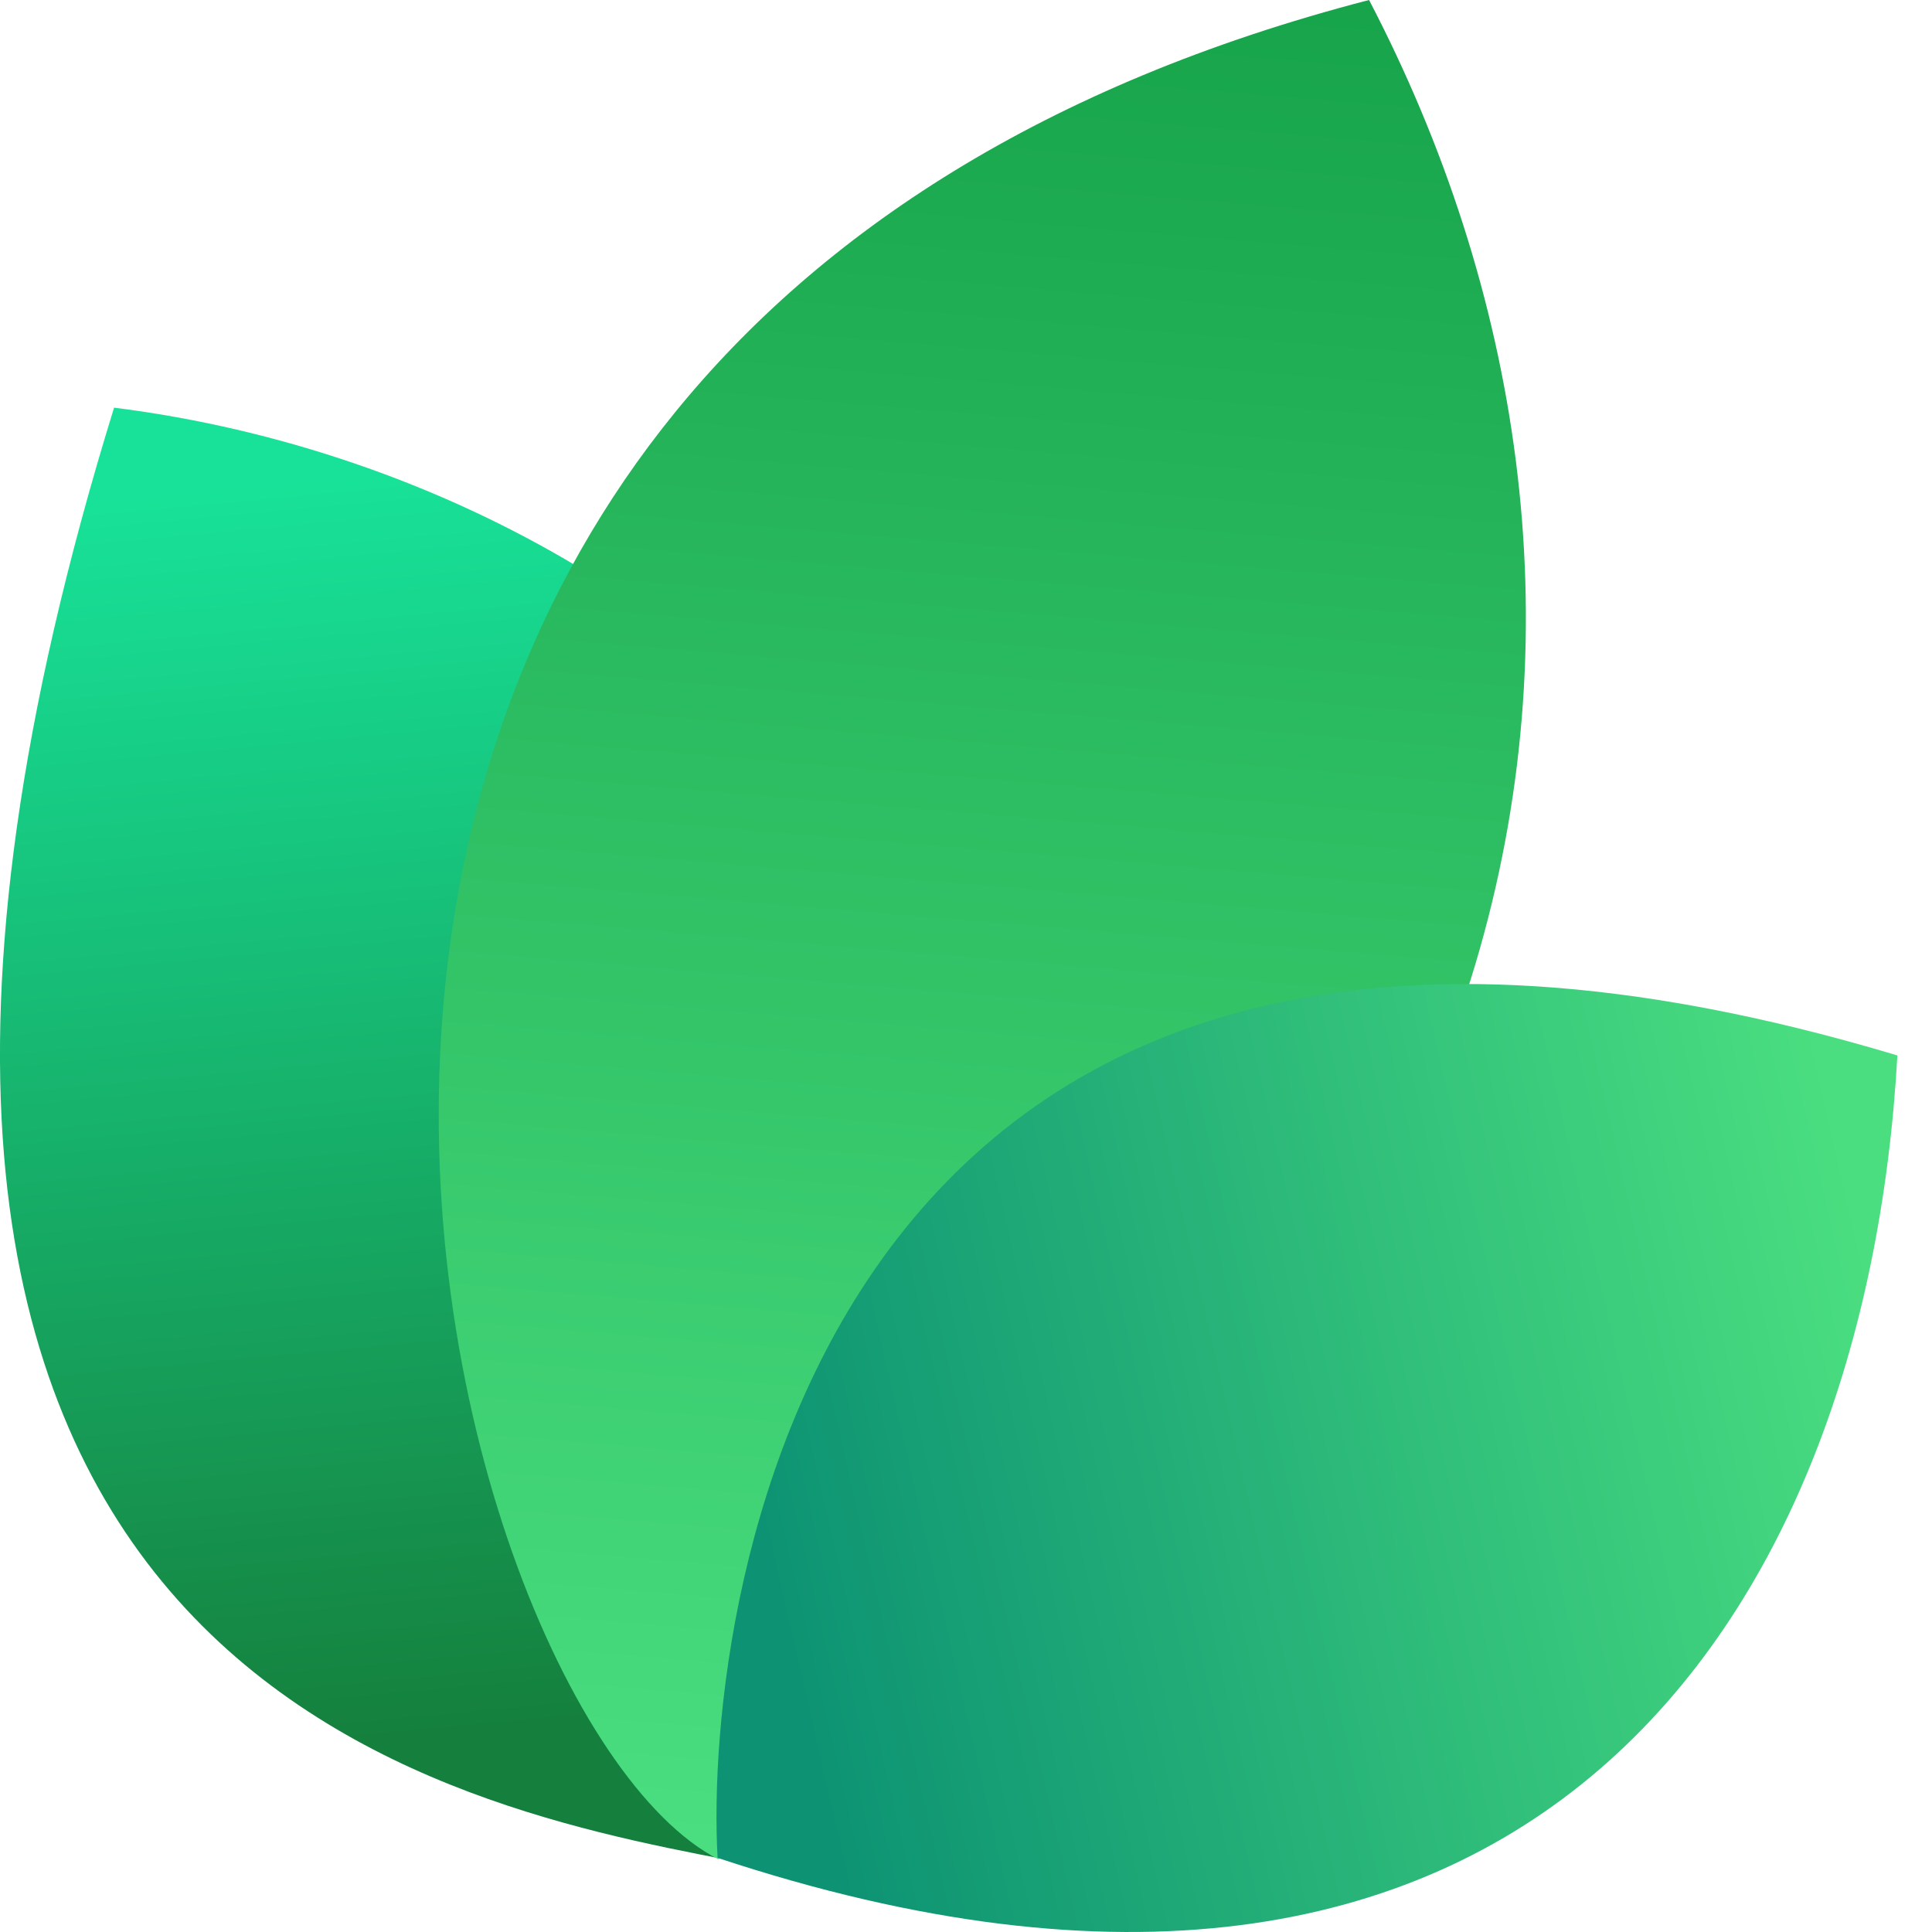
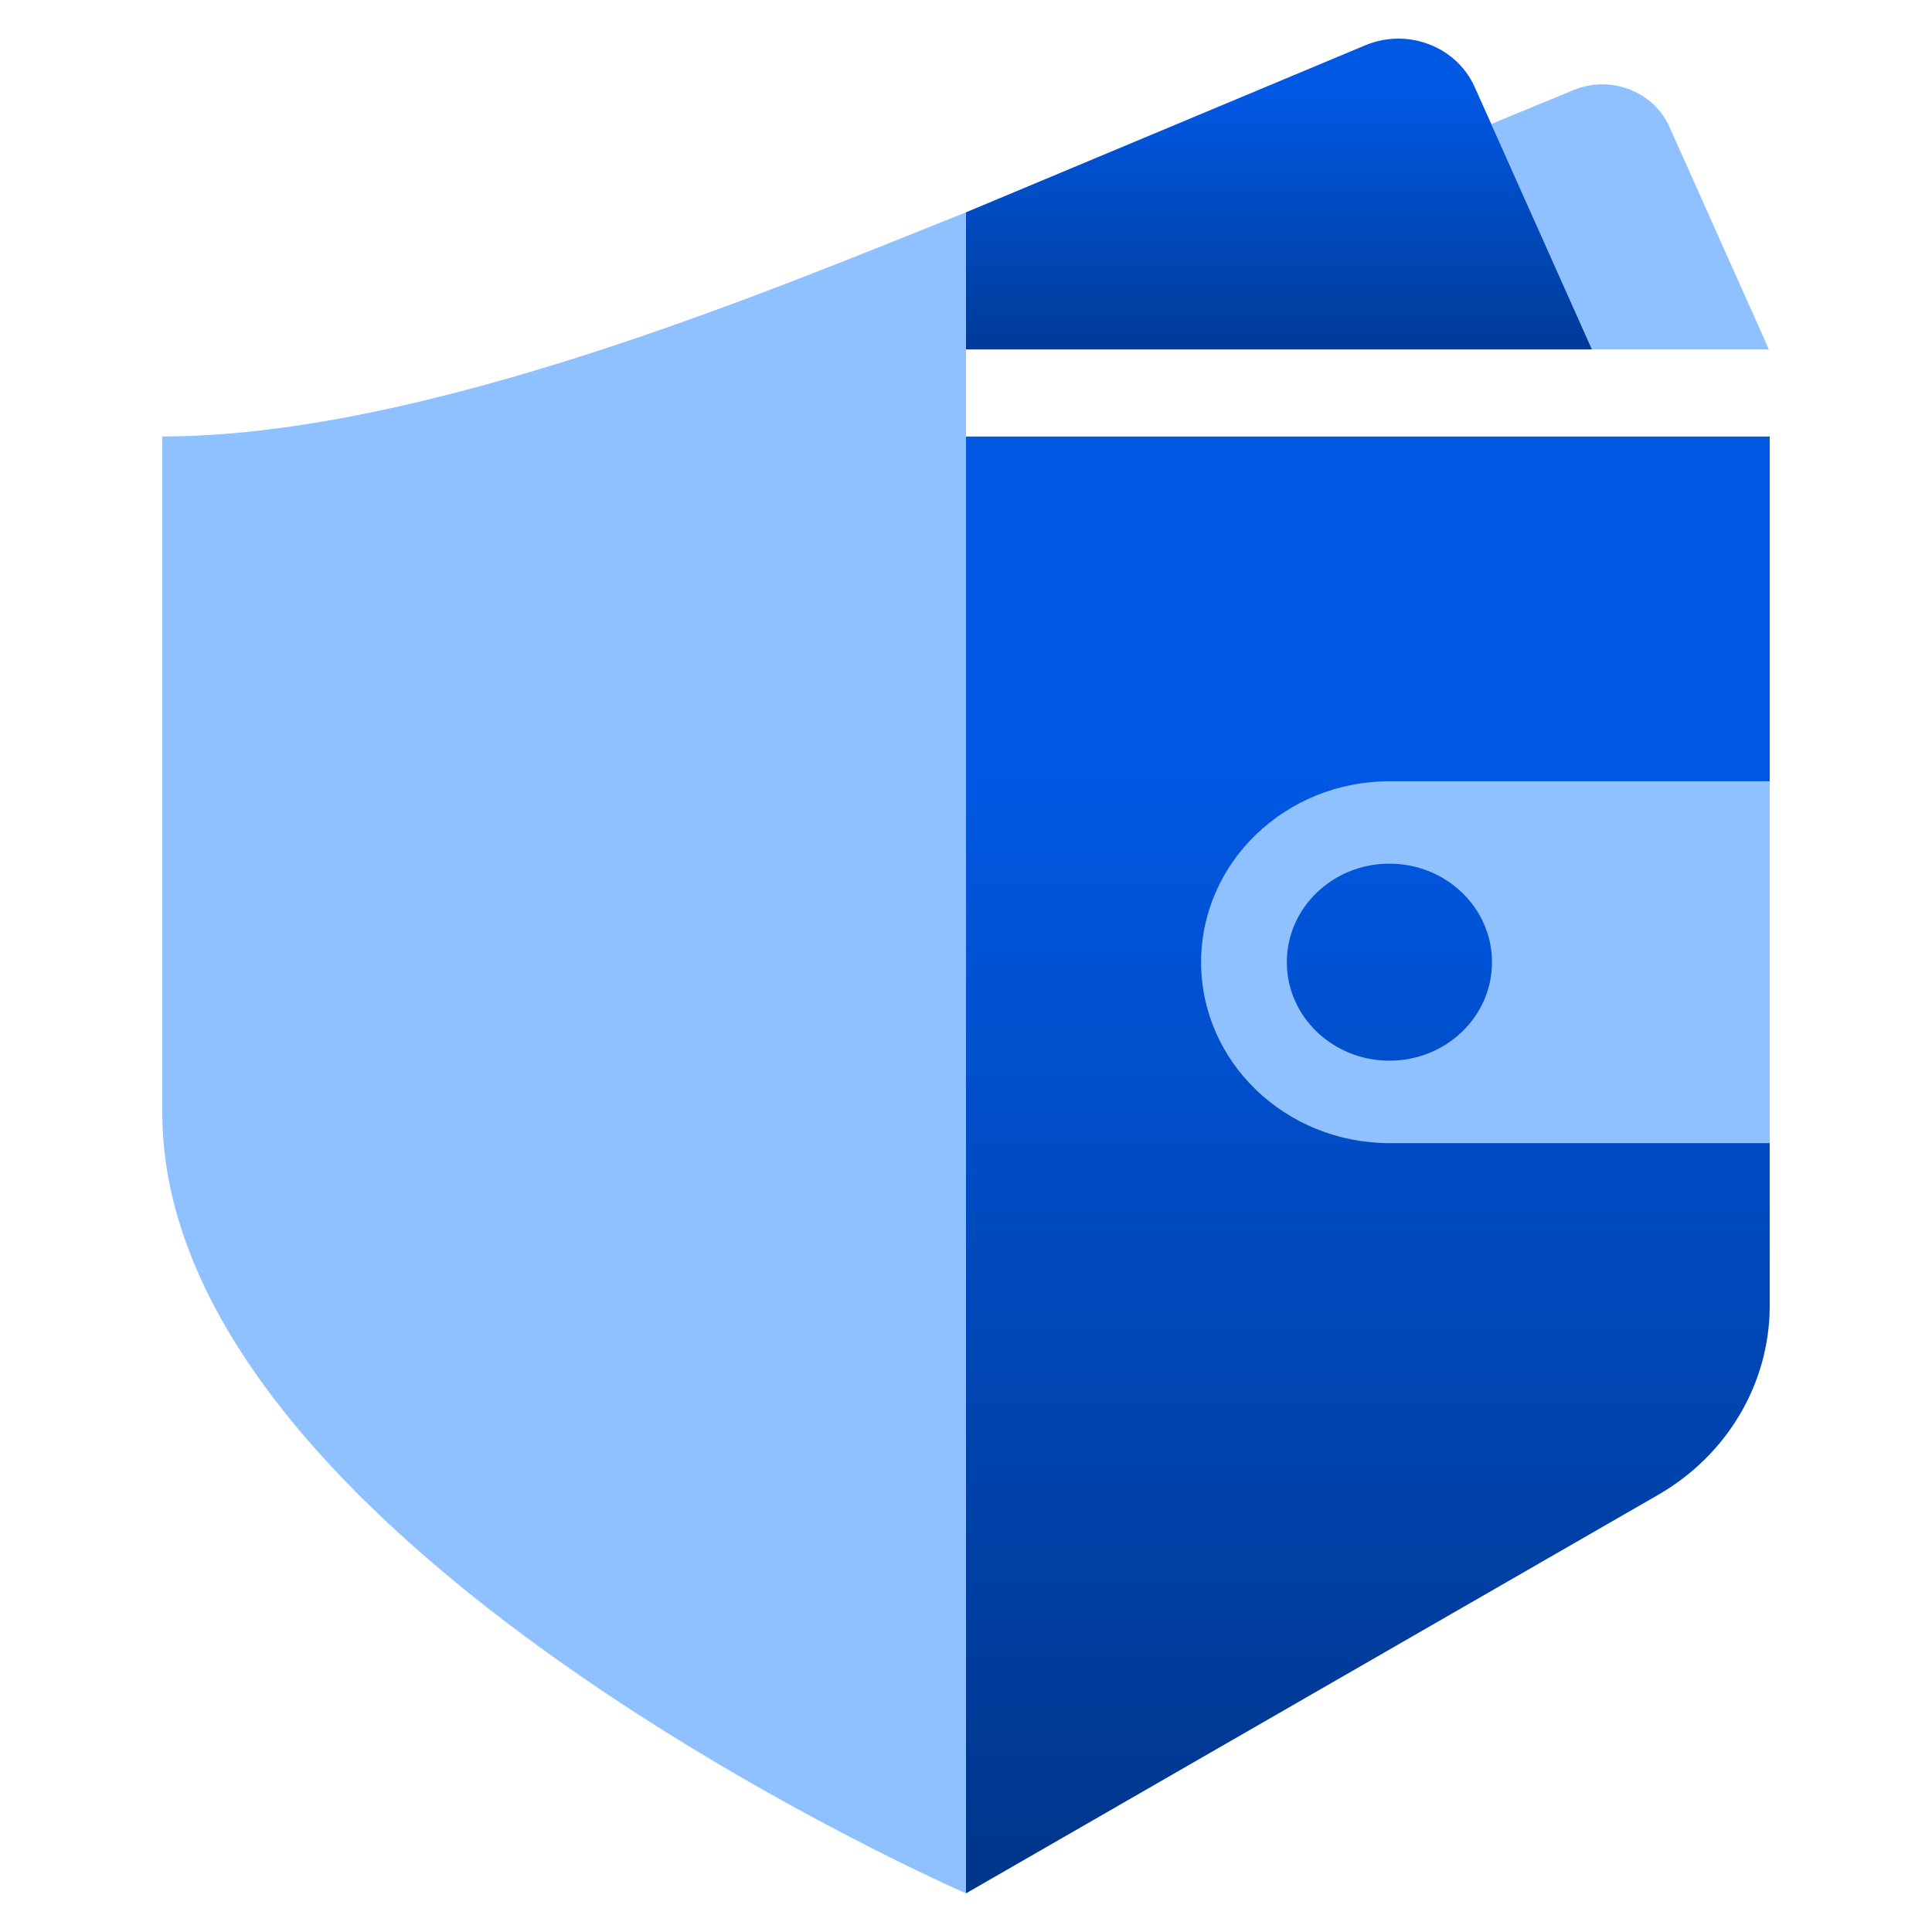
- <svg xmlns="http://www.w3.org/2000/svg" width="24" height="24" viewBox="0 0 24 24" fill="none">
-   <path d="M9.061 23.108C5.268 22.377 -3.391 20.627 1.417 5.064C9.634 6.099 16.973 14.064 9.061 23.108Z" fill="url(#paint0_linear_17557_2021)" />
-   <path d="M8.919 23.094C5.276 21.222 0.784 4.209 17.007 0C20.757 7.193 19.621 16.545 8.919 23.094Z" fill="url(#paint1_linear_17557_2021)" />
-   <path d="M8.914 23.079C8.735 19.882 10.159 9.085 23.57 13.111C23.181 20.123 18.984 26.418 8.914 23.079Z" fill="url(#paint2_linear_17557_2021)" />
+ <svg xmlns="http://www.w3.org/2000/svg" width="32" height="32" viewBox="0 0 32 32" fill="none">
+   <path d="M29.299 5.788H26.368L24.7 2.054L26.063 1.492C26.677 1.239 27.388 1.511 27.651 2.101L29.299 5.788Z" fill="#8FC0FF" />
+   <path d="M26.368 5.788H15.999V3.517L22.621 0.747C23.318 0.46 24.125 0.77 24.424 1.439L24.7 2.054L26.368 5.788Z" fill="url(#paint0_linear_6540_9)" />
+   <path d="M2.688 7.23V18.426C2.688 25.569 16 31.36 16 31.36V3.517C12.772 4.805 7.039 7.229 2.688 7.229V7.23Z" fill="#8FC0FF" />
+   <path d="M29.312 7.23V21.627C29.312 22.91 28.611 24.099 27.465 24.759L16 31.36V7.23H29.312Z" fill="url(#paint1_linear_6540_9)" />
+   <path d="M23.016 12.94C21.292 12.94 19.894 14.281 19.894 15.937C19.894 17.592 21.292 18.934 23.016 18.934H29.312V12.94H23.016ZM23.013 17.568C22.075 17.568 21.314 16.838 21.314 15.937C21.314 15.036 22.075 14.305 23.013 14.305C23.952 14.305 24.712 15.036 24.712 15.937C24.712 16.838 23.952 17.568 23.013 17.568Z" fill="#8FC0FF" />
  <defs>
-     <linearGradient id="paint0_linear_17557_2021" x1="3.776" y1="5.916" x2="5.232" y2="21.559" gradientUnits="userSpaceOnUse">
-       <stop stop-color="#18E299" />
-       <stop offset="1" stop-color="#15803D" />
+     <linearGradient id="paint0_linear_6540_9" x1="21.184" y1="6.454" x2="21.184" y2="1.548" gradientUnits="userSpaceOnUse">
+       <stop stop-color="#00368C" />
+       <stop offset="1" stop-color="#0058E3" />
    </linearGradient>
-     <linearGradient id="paint1_linear_17557_2021" x1="12.171" y1="-0.718" x2="10.19" y2="22.983" gradientUnits="userSpaceOnUse">
-       <stop stop-color="#16A34A" />
-       <stop offset="1" stop-color="#4ADE80" />
-     </linearGradient>
-     <linearGradient id="paint2_linear_17557_2021" x1="23.133" y1="15.353" x2="9.338" y2="18.52" gradientUnits="userSpaceOnUse">
-       <stop stop-color="#4ADE80" />
-       <stop offset="1" stop-color="#0D9373" />
+     <linearGradient id="paint1_linear_6540_9" x1="22.656" y1="30.95" x2="22.656" y2="12.78" gradientUnits="userSpaceOnUse">
+       <stop stop-color="#00368C" />
+       <stop offset="1" stop-color="#0058E3" />
    </linearGradient>
  </defs>
</svg>
